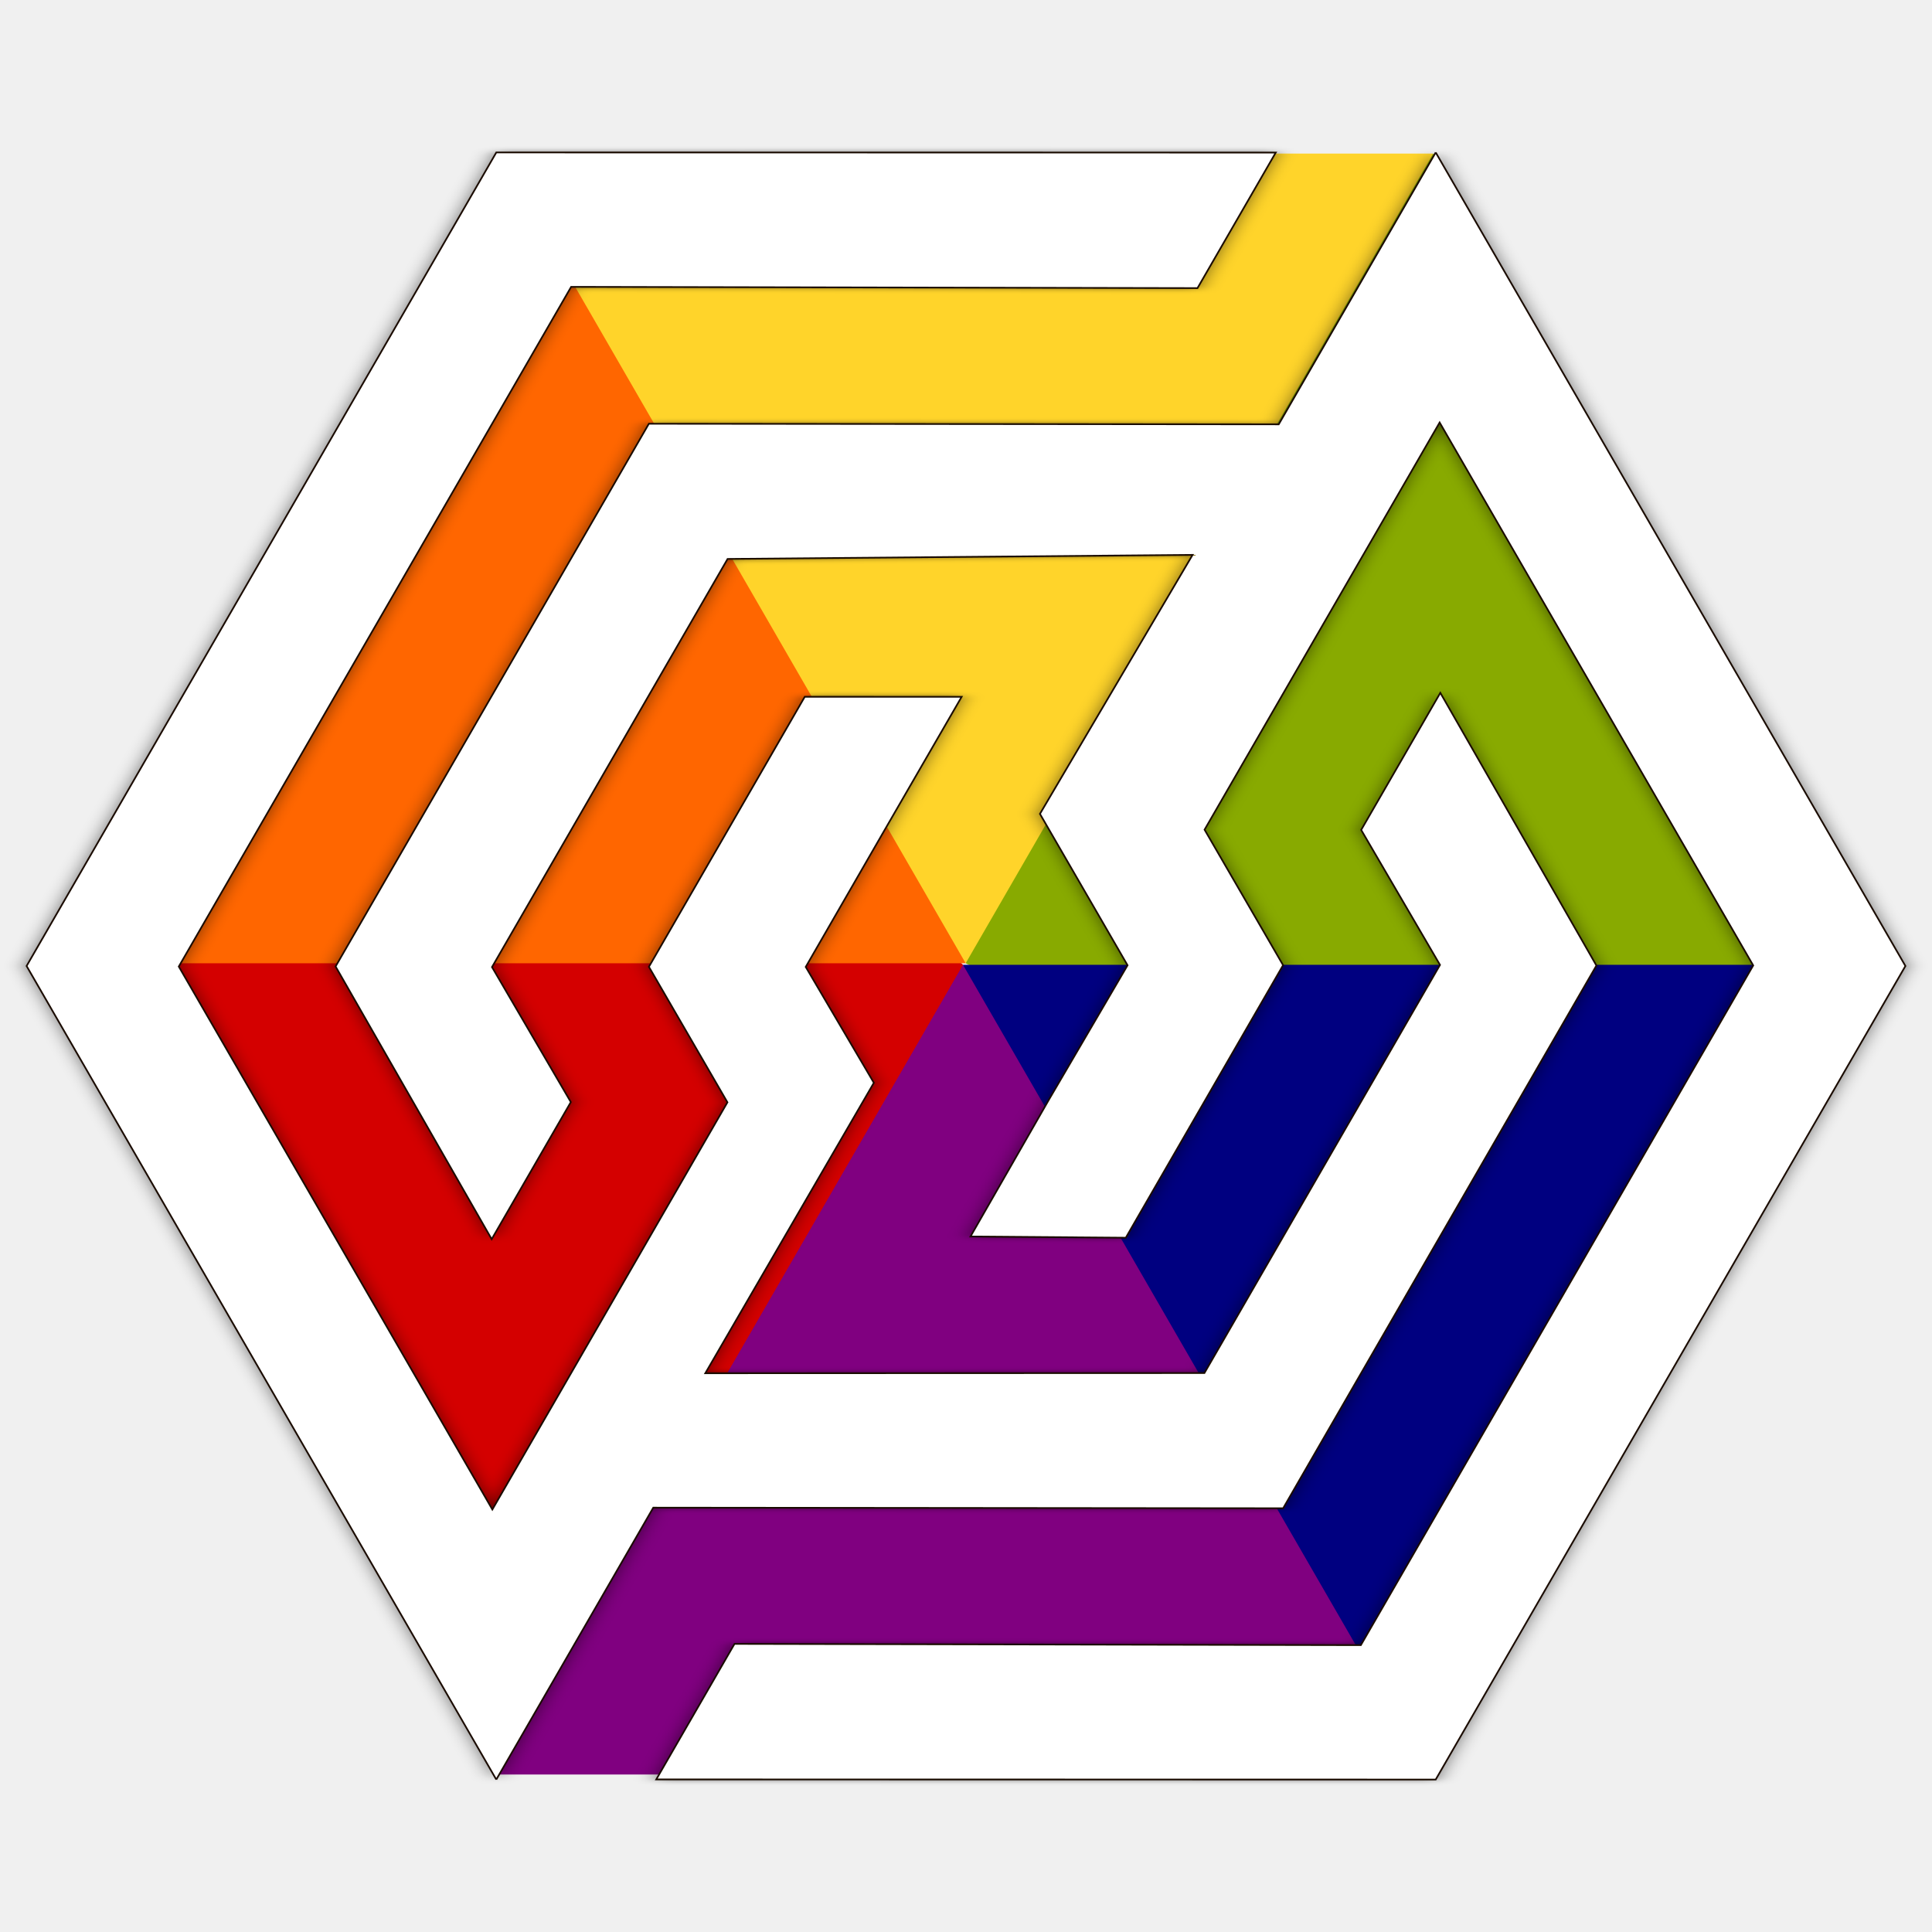
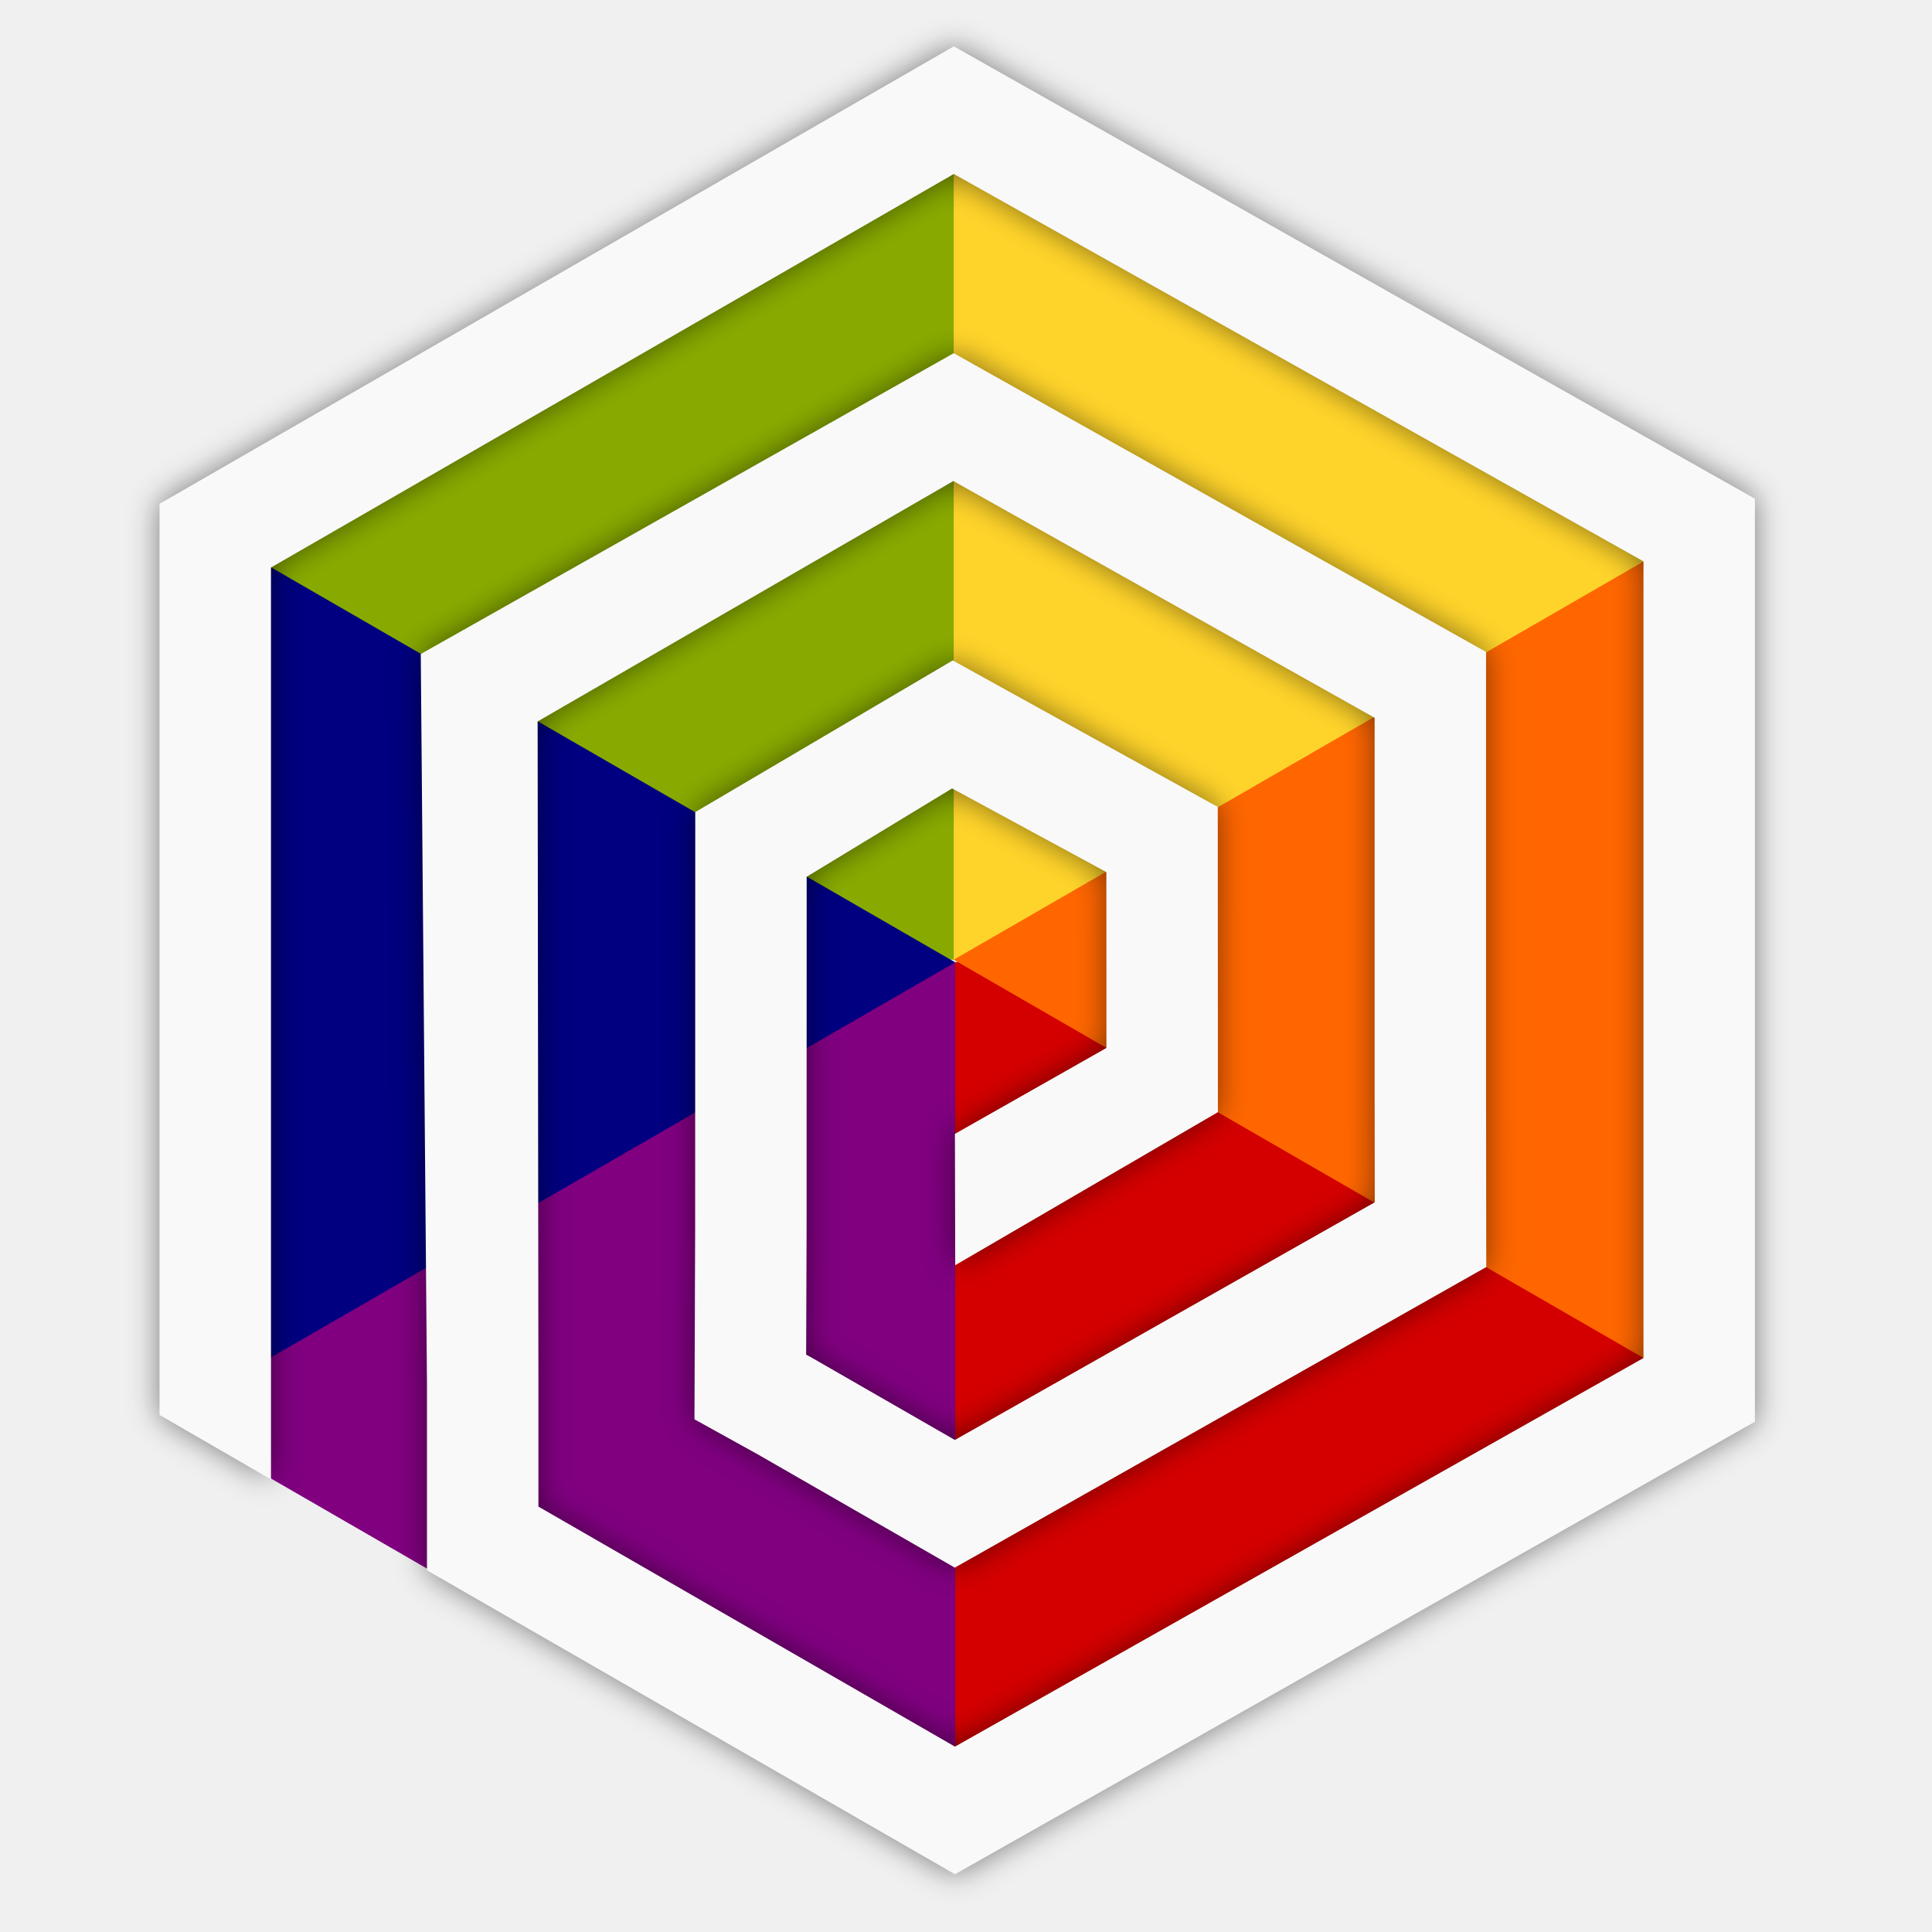
<svg xmlns="http://www.w3.org/2000/svg" width="180.622mm" height="180.622mm" viewBox="0 0 640 640" id="svg6558" version="1.1">
  <defs id="defs6560">
    <filter style="color-interpolation-filters:sRGB" id="filter6525">
      <feFlood flood-opacity="0.498" flood-color="rgb(0,0,0)" result="flood" id="feFlood6527" />
      <feComposite in="flood" in2="SourceGraphic" operator="in" result="composite1" id="feComposite6529" />
      <feGaussianBlur in="composite1" stdDeviation="5" result="blur" id="feGaussianBlur6531" />
      <feOffset dx="0" dy="0" result="offset" id="feOffset6533" />
      <feComposite in="SourceGraphic" in2="offset" operator="over" result="composite2" id="feComposite6535" />
    </filter>
-     <filter style="color-interpolation-filters:sRGB" id="filter6525-1">
-       <feFlood flood-opacity="0.498" flood-color="rgb(0,0,0)" result="flood" id="feFlood6527-6" />
-       <feComposite in="flood" in2="SourceGraphic" operator="in" result="composite1" id="feComposite6529-7" />
-       <feGaussianBlur in="composite1" stdDeviation="5" result="blur" id="feGaussianBlur6531-5" />
-       <feOffset dx="0" dy="0" result="offset" id="feOffset6533-2" />
-       <feComposite in="SourceGraphic" in2="offset" operator="over" result="composite2" id="feComposite6535-0" />
-     </filter>
-     <filter style="color-interpolation-filters:sRGB" id="filter6525-1-6">
-       <feFlood flood-opacity="0.498" flood-color="rgb(0,0,0)" result="flood" id="feFlood6527-6-7" />
-       <feComposite in="flood" in2="SourceGraphic" operator="in" result="composite1" id="feComposite6529-7-7" />
-       <feGaussianBlur in="composite1" stdDeviation="5" result="blur" id="feGaussianBlur6531-5-7" />
-       <feOffset dx="0" dy="0" result="offset" id="feOffset6533-2-3" />
-       <feComposite in="SourceGraphic" in2="offset" operator="over" result="composite2" id="feComposite6535-0-6" />
-     </filter>
-     <filter style="color-interpolation-filters:sRGB" id="filter6525-0">
-       <feFlood flood-opacity="0.498" flood-color="rgb(0,0,0)" result="flood" id="feFlood6527-3" />
-       <feComposite in="flood" in2="SourceGraphic" operator="in" result="composite1" id="feComposite6529-2" />
-       <feGaussianBlur in="composite1" stdDeviation="5" result="blur" id="feGaussianBlur6531-9" />
-       <feOffset dx="0" dy="0" result="offset" id="feOffset6533-8" />
-       <feComposite in="SourceGraphic" in2="offset" operator="over" result="composite2" id="feComposite6535-6" />
-     </filter>
  </defs>
  <g id="layer1" transform="translate(-45.76071,-197.1068)">
-     <g id="g5797" transform="matrix(0.4792895,0,0,0.4792895,1182.206,369.8444)">
-       <g transform="matrix(-0.8660254,-0.5,-0.5,0.8660254,727.8595,-796.5075)" id="g5735">
-         <g id="g5629-4" transform="matrix(2.140825,0,0,2.140825,3275.918,605.3817)">
-           <path id="path4138-4-4-04-1-5-5-4-8-4-0-8-4" d="m -803.411,1033.58 -261.404,-150.922 124.084,-143.492 137.32,-7.43 55.026,138.749 z" style="opacity:1;fill:#800080;fill-opacity:1;stroke-width:12.484;stroke-miterlimit:4;stroke-dasharray:none" />
-           <path id="path4138-4-0-6-1-5-9-2-76-3" d="m -542.03,882.638 -261.404,150.922 -10e-5,-150.922 v -150.922 l 197.19,-41.31 z" style="opacity:1;fill:#d40000;fill-opacity:1;stroke-width:12.484;stroke-miterlimit:4;stroke-dasharray:none" />
-           <path id="path4138-4-42-7-1-8-5-8-8-87-0" d="m -542.526,579.93 v 301.844 l -130.702,-75.461 -130.702,-75.461 100.422,-178.82 z" style="opacity:1;fill:#ff6600;fill-opacity:1;stroke-width:12.484;stroke-miterlimit:4;stroke-dasharray:none" />
-           <path id="path4138-4-42-3-7-2-4-1-1-0-3-0" d="m -803.934,429.008 261.405,150.922 -130.702,75.461 -130.702,75.461 -105.734,-181.324 z" style="opacity:1;fill:#ffd42a;fill-opacity:1;stroke-width:12.484;stroke-miterlimit:4;stroke-dasharray:none" />
-           <path id="path4138-4-4-4-1-4-9-0-2-6-8" d="m -1065.338,579.931 261.405,-150.922 v 150.922 150.922 l -163.378,-7.606 z" style="opacity:1;fill:#88aa00;fill-opacity:1;stroke-width:12.484;stroke-miterlimit:4;stroke-dasharray:none" />
-           <path id="path4138-4-4-04-6-7-6-0-8-1-0-7" d="M -1064.838,882.64 V 580.796 l 130.702,75.461 130.702,75.461 -130.702,75.461 z" style="opacity:1;fill:#000080;fill-opacity:1;stroke-width:12.484;stroke-miterlimit:4;stroke-dasharray:none" />
-         </g>
-         <g id="g5723" style="filter:url(#filter6525-0)">
-           <path id="rect4558-79-1-5-3-6-1-3-5-6-1-9" d="m 1553.695,2820.821 v -216.993 l -377.214,-217.307 0.037,-433.113 187.666,-109.29 v 109.399 l -93.839,53.57 -0.026,325.703 298.69,172.598 -0.516,-232.091 80.822,-45.819 0.084,-107.278 -0.064,-108.28 93.904,54.2 -0.032,215.48 -93.828,53.971 -0.01,324.975 375.332,-216.637 0.037,-542.425 -375.34,-215.695 v -108.168 l 466.584,269.275 0.01,649.284 -562.296,324.642" style="opacity:1;fill:#ffffff;fill-opacity:1;stroke:#1a0b00;stroke-width:1.159;stroke-miterlimit:4;stroke-dasharray:none;stroke-opacity:1" />
-           <path id="rect4558-79-1-5-3-6-1-3-5-6-1-9-3" d="m 1553.695,1522.253 v 216.993 l 377.214,217.307 -0.037,433.113 -187.666,109.29 V 2389.558 l 93.839,-53.57 0.026,-325.703 -276.925,-163.117 1.864,207.757 -104.773,60.354 0.627,107.548 -0.344,109.064 -93.368,-52.928 0.032,-217.489 93.828,-53.971 0.01,-324.974 -375.332,216.637 -0.037,542.425 375.34,215.695 v 108.168 l -466.584,-269.275 -0.01,-649.284 562.296,-324.642" style="opacity:1;fill:#ffffff;fill-opacity:1;stroke:#1a0b00;stroke-width:1.159;stroke-miterlimit:4;stroke-dasharray:none;stroke-opacity:1" />
-         </g>
-       </g>
+     <g id="g7138">
+       <path id="path4138-4-4-04-1-5-5-4-8-4-0" d="m 362.214,817.758 -261.404,-150.922 124.085,-143.492 137.32,-7.43 55.026,138.749 z" style="opacity:1;fill:#800080;fill-opacity:1;stroke-width:12.484;stroke-miterlimit:4;stroke-dasharray:none" />
+       <path id="path4138-4-0-6-1-5-9-2" d="m 623.595,666.817 -261.404,150.922 -1e-4,-150.922 0,-150.922 197.19,-41.31 z" style="opacity:1;fill:#d40000;fill-opacity:1;stroke-width:12.484;stroke-miterlimit:4;stroke-dasharray:none" />
+       <path id="path4138-4-42-7-1-8-5-8-8" d="m 623.098,364.109 0,301.844 -130.702,-75.461 -130.702,-75.461 100.422,-178.82 z" style="opacity:1;fill:#ff6600;fill-opacity:1;stroke-width:12.484;stroke-miterlimit:4;stroke-dasharray:none" />
+       <path id="path4138-4-42-3-7-2-4-1-1-0" d="m 361.691,213.186 261.405,150.922 -130.702,75.461 -130.702,75.461 -105.734,-181.324 z" style="opacity:1;fill:#ffd42a;fill-opacity:1;stroke-width:12.484;stroke-miterlimit:4;stroke-dasharray:none" />
+       <path id="path4138-4-4-4-1-4-9-0-2" d="m 100.286,364.11 261.405,-150.922 0,150.922 0,150.922 -163.378,-7.606 z" style="opacity:1;fill:#88aa00;fill-opacity:1;stroke-width:12.484;stroke-miterlimit:4;stroke-dasharray:none" />
+       <path id="path4138-4-4-04-6-7-6-0-8-1" d="m 100.787,666.819 0,-301.844 130.702,75.461 130.702,75.461 -130.702,75.461 z" style="opacity:1;fill:#000080;fill-opacity:1;stroke-width:12.484;stroke-miterlimit:4;stroke-dasharray:none" />
+       <path id="rect4772-5-9-2-8" d="m 361.723,212.456 -263.113,151.546 0,61.487 0,179.494 0,60.847 36.916,21.351 0,-82.198 0,-179.494 0,-40.383 226.199,-130.37 228.463,128.332 0,263.899 -228.084,128.734 -137.984,-79.513 0,-40.394 -0.262,-219.698 137.722,-79.645 139.545,78.429 0,122.849 0.043,37.656 -139.094,78.731 -47.016,-27.031 -2.25,-1.245 0.146,-40.508 0.029,-117.786 48.168,-29.264 51.106,27.712 0.027,58.258 -50.193,28.465 0.103,43.505 87.015,-50.695 -0.047,-101.113 -87.801,-48.533 -85.289,50.241 -0.035,139.139 -0.225,62.016 20.984,11.615 65.254,37.517 176.057,-99.58 -0.068,-59.122 0,-144.64 -176.348,-98.965 -176.545,99.652 2.055,242.062 0,61.475 174.9,100.69 265,-149.912 0,-305.754 -265.379,-149.861 z" style="color:#000000;font-style:normal;font-variant:normal;font-weight:normal;font-stretch:normal;font-size:medium;line-height:normal;font-family:sans-serif;text-indent:0;text-align:start;text-decoration:none;text-decoration-line:none;text-decoration-style:solid;text-decoration-color:#000000;letter-spacing:normal;word-spacing:normal;text-transform:none;direction:ltr;block-progression:tb;writing-mode:lr-tb;baseline-shift:baseline;text-anchor:start;white-space:normal;clip-rule:nonzero;display:inline;overflow:visible;visibility:visible;opacity:1;isolation:auto;mix-blend-mode:normal;color-interpolation:sRGB;color-interpolation-filters:linearRGB;solid-color:#000000;solid-opacity:1;fill:#f9f9f9;fill-opacity:1;fill-rule:nonzero;stroke:none;stroke-width:36.916;stroke-linecap:butt;stroke-linejoin:miter;stroke-miterlimit:4;stroke-dasharray:none;stroke-dashoffset:0;stroke-opacity:1;filter:url(#filter6525);color-rendering:auto;image-rendering:auto;shape-rendering:auto;text-rendering:auto;enable-background:accumulate" />
    </g>
  </g>
</svg>
